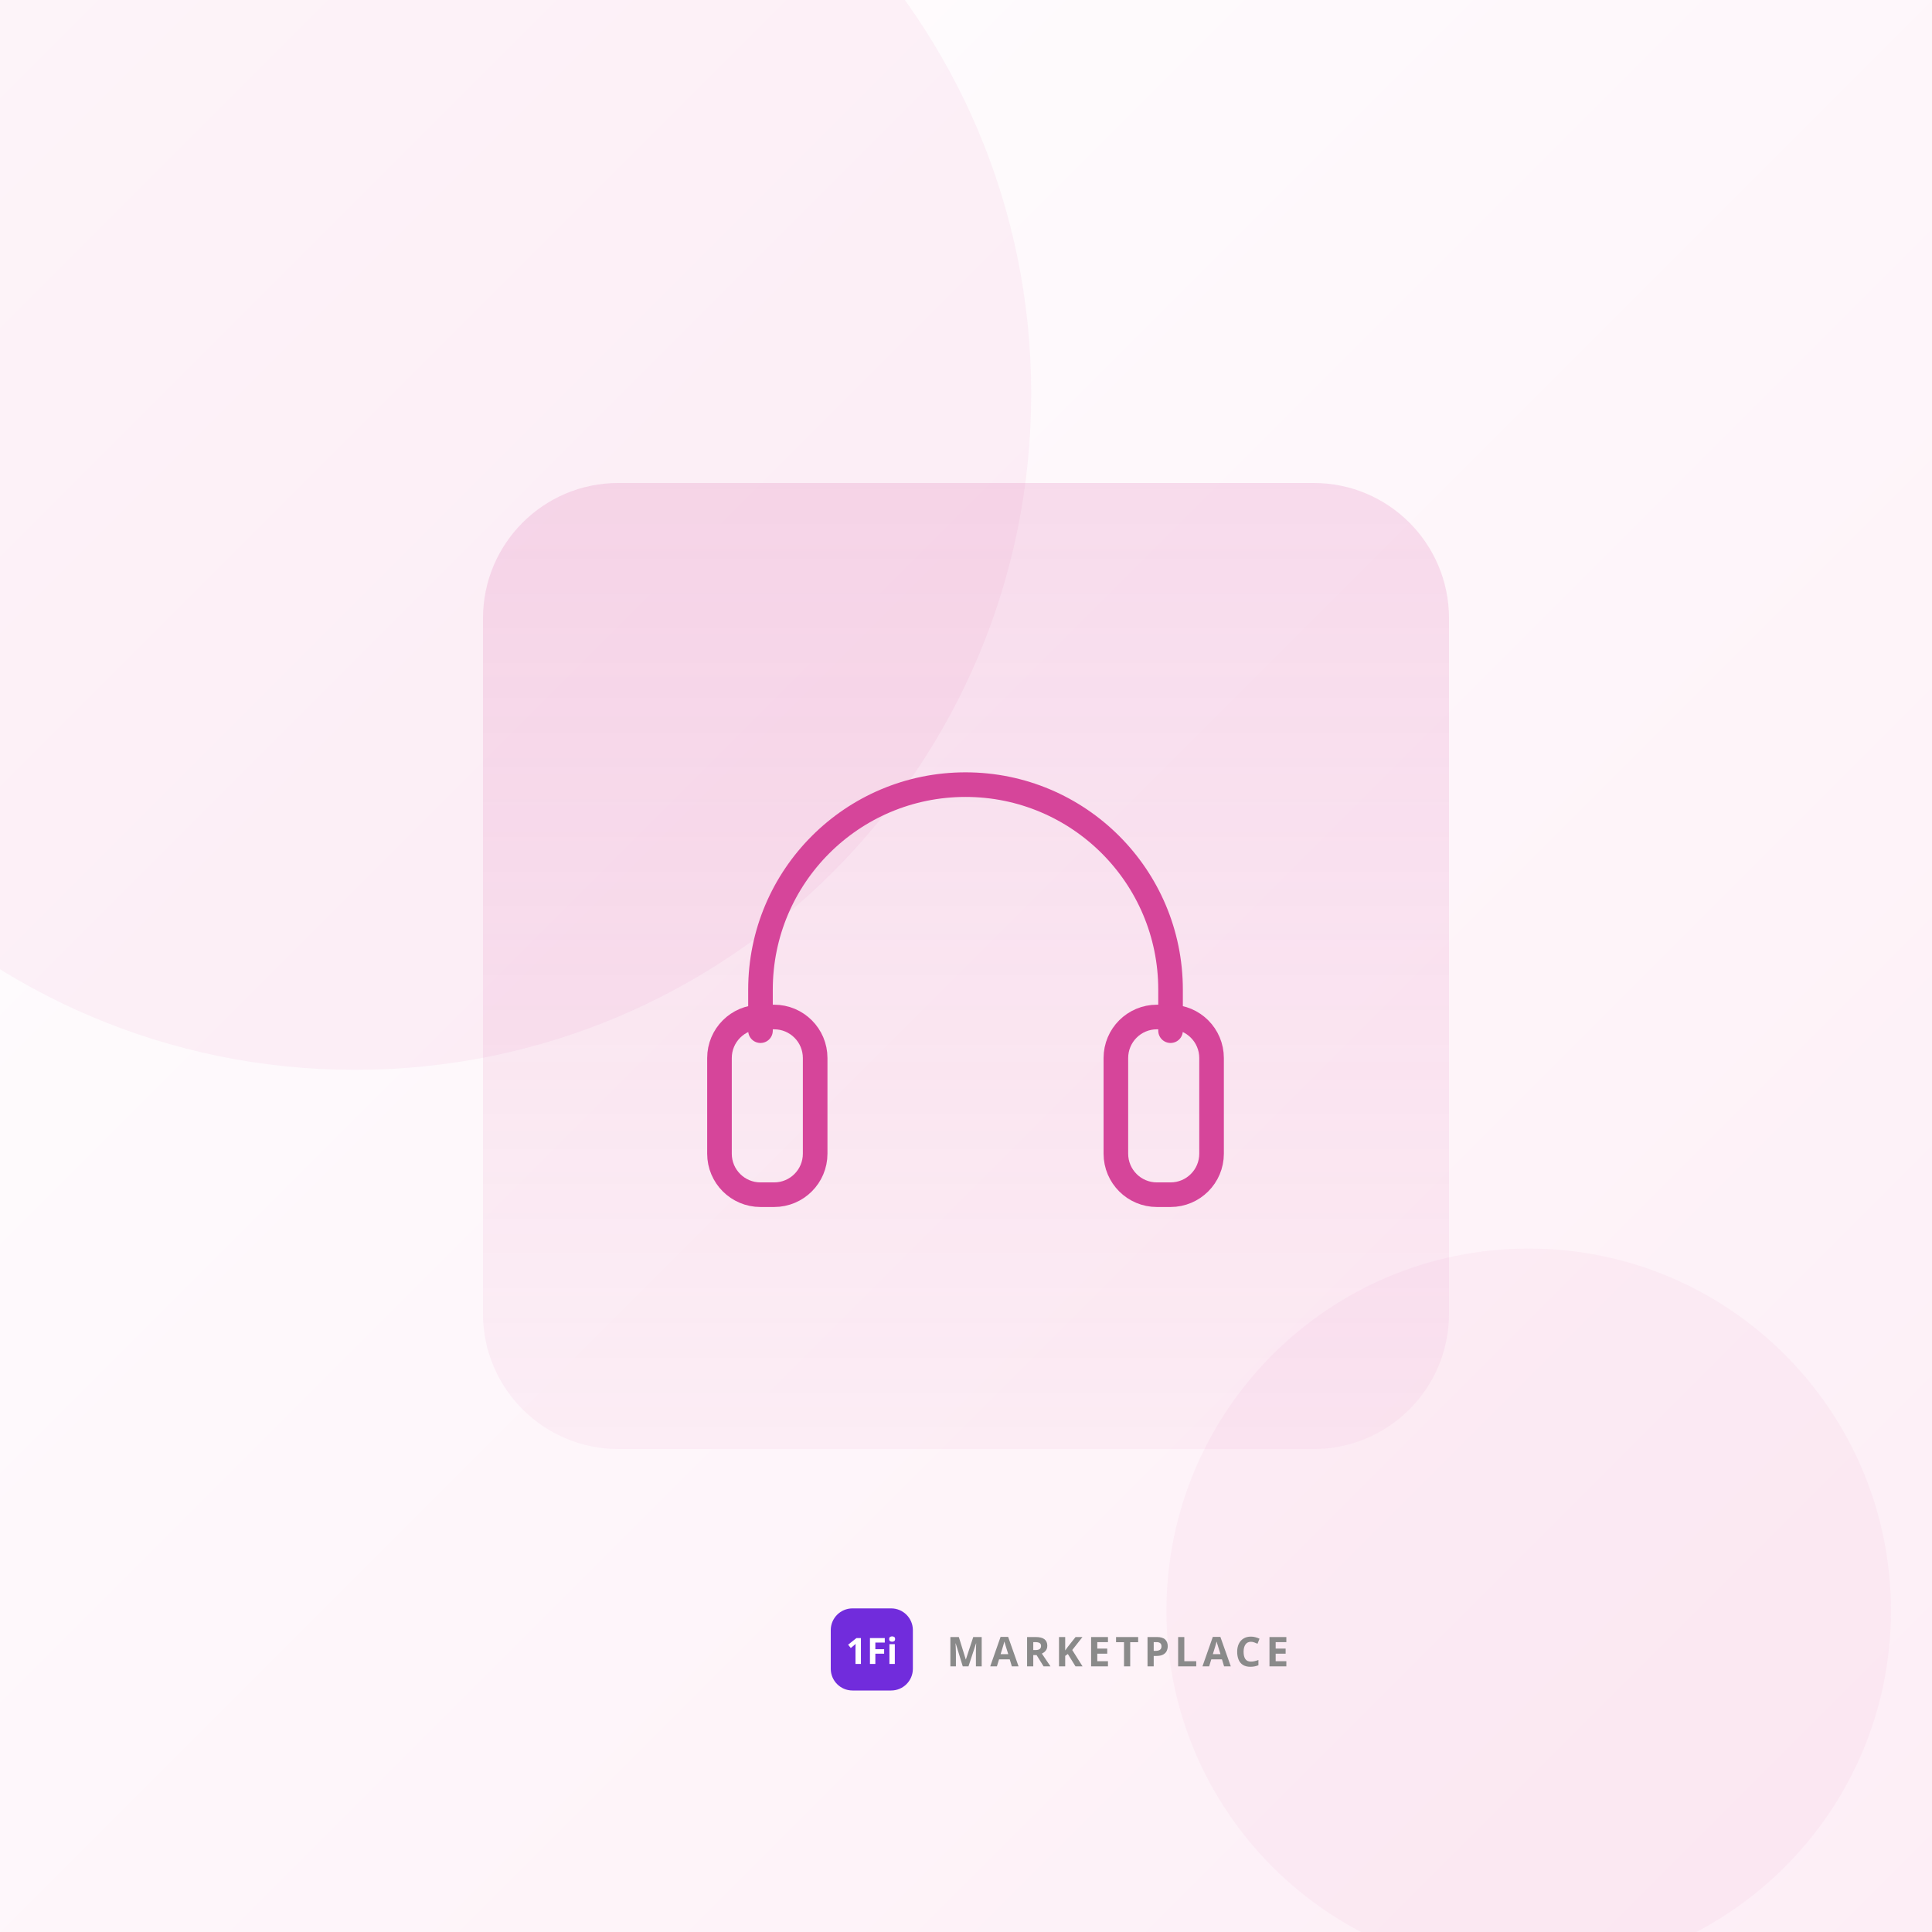
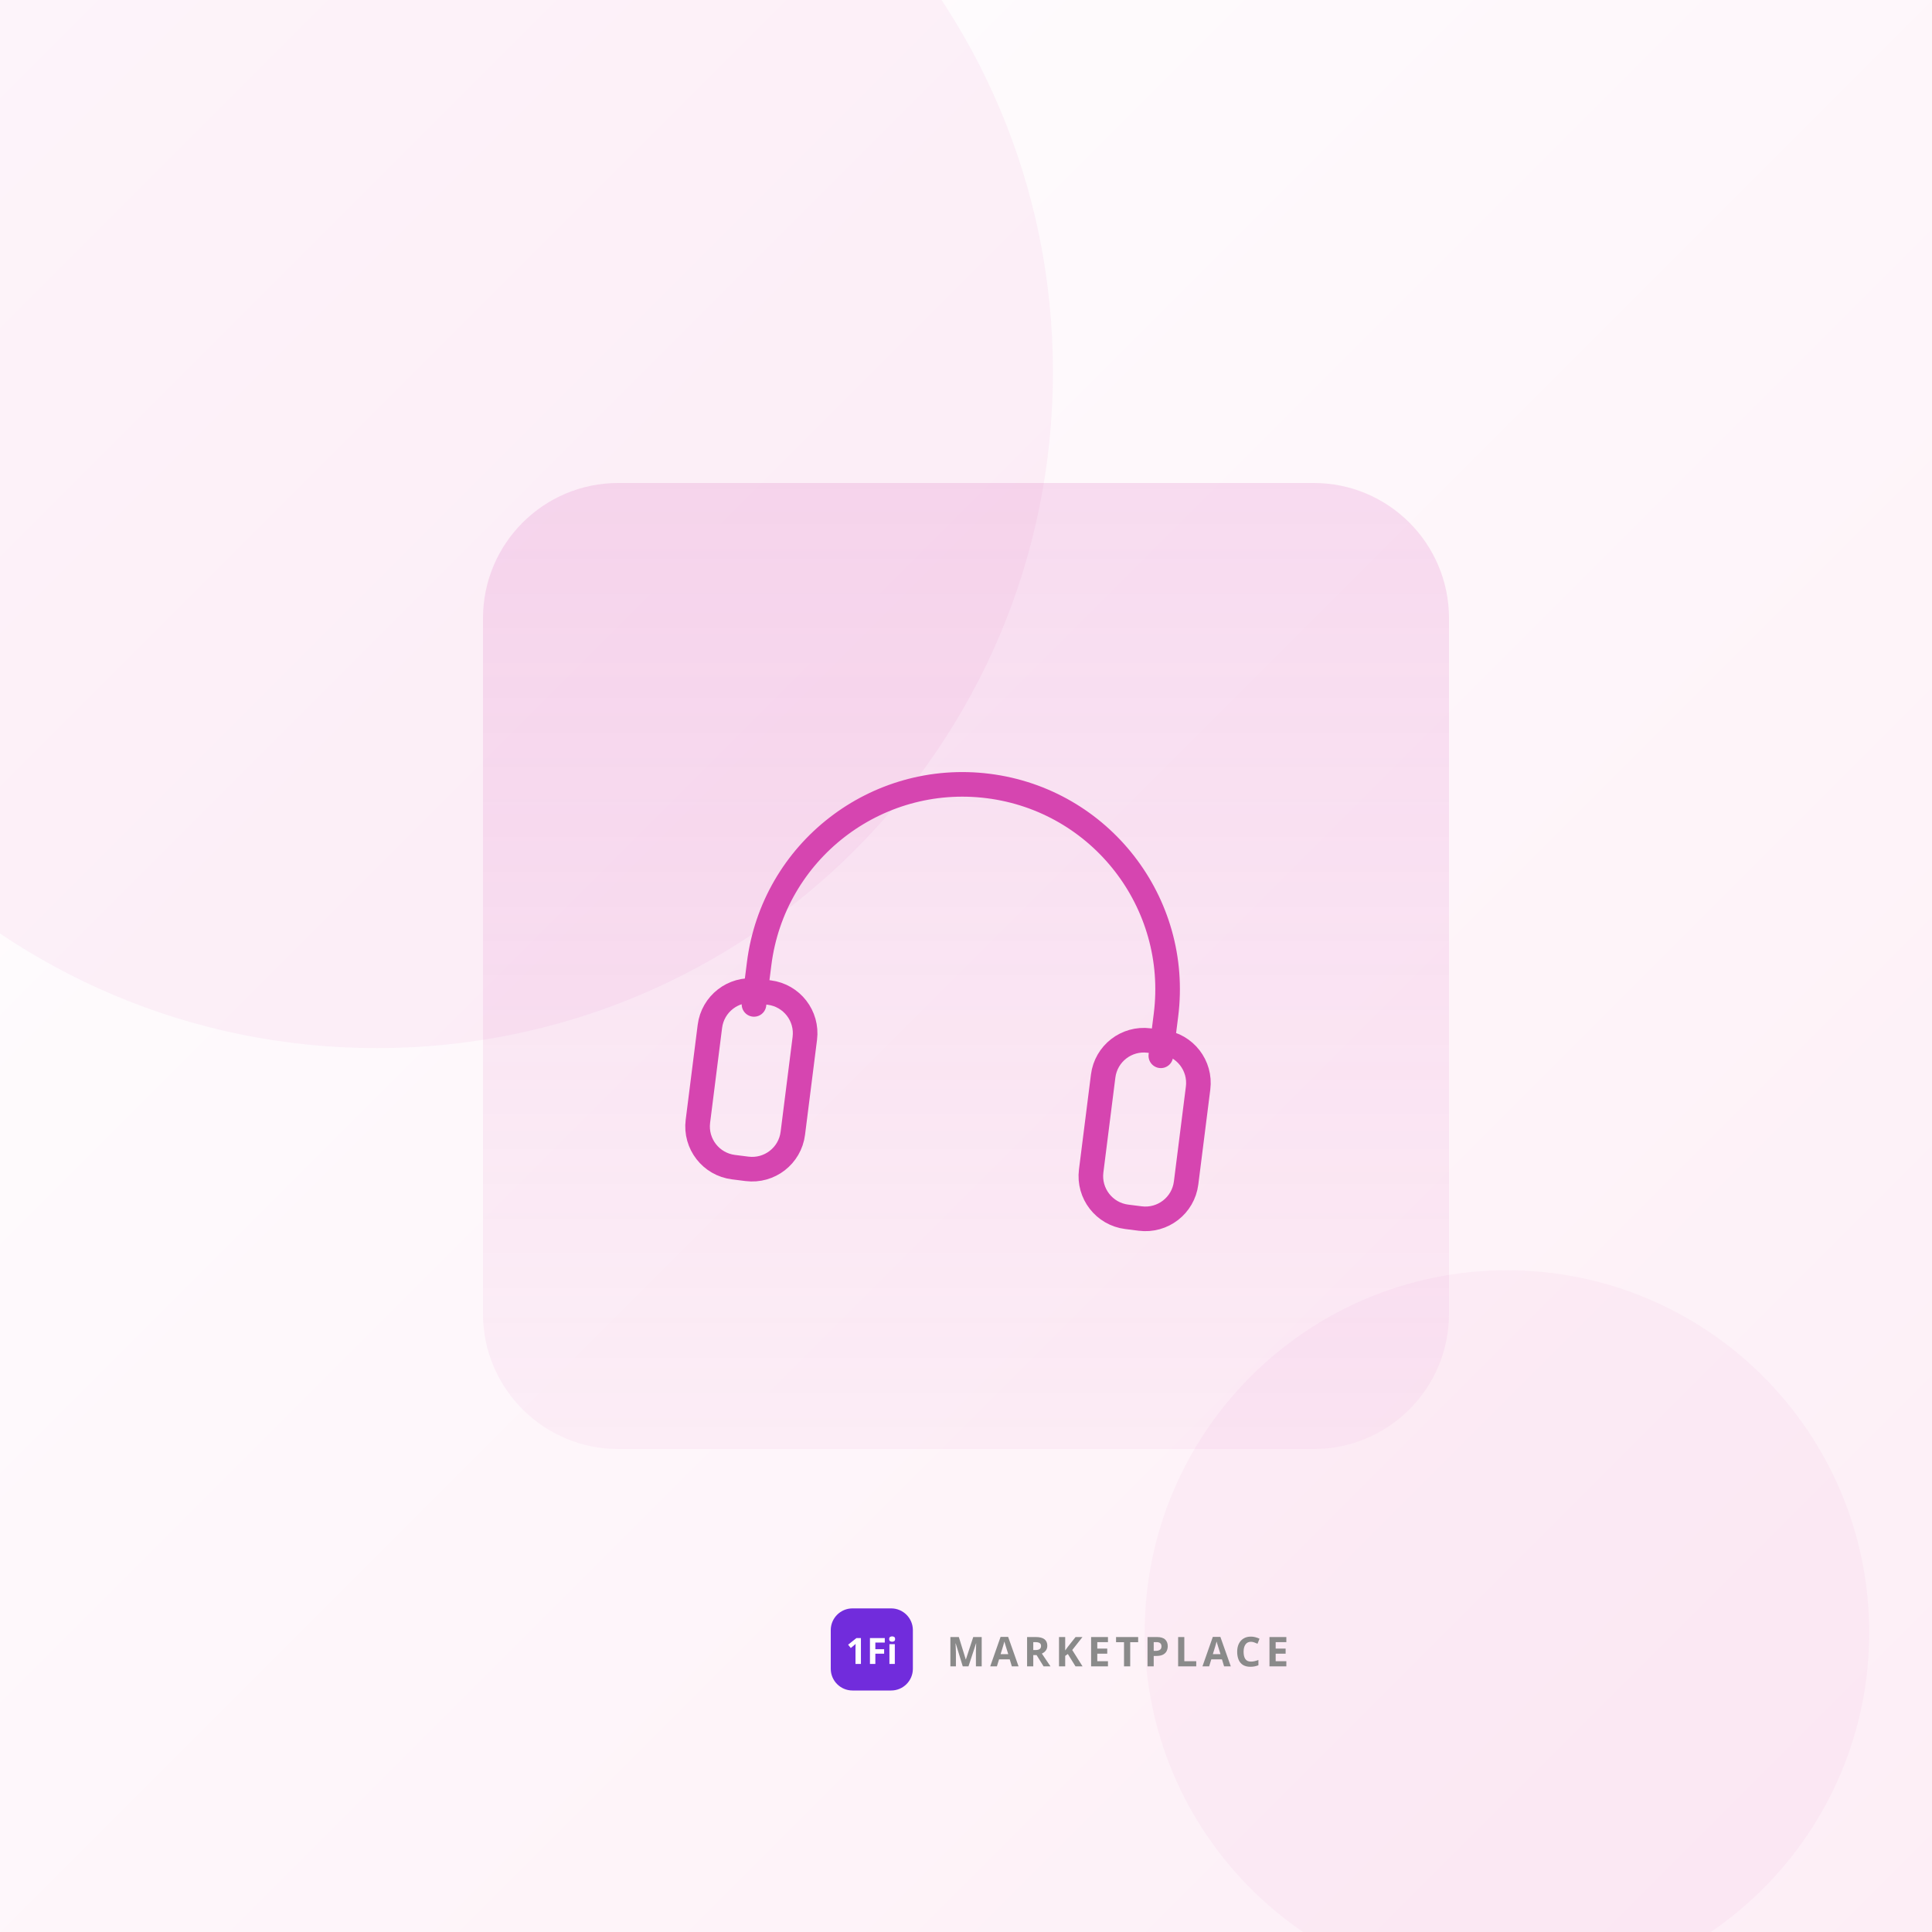
<svg xmlns="http://www.w3.org/2000/svg" viewBox="0 0 800 800" role="img" aria-label="Sony WH-1000XM6">
  <defs>
    <linearGradient id="bg" x1="0" y1="0" x2="1" y2="1">
      <stop offset="0" stop-color="#ffffff" />
      <stop offset="1" stop-color="#FDEEF6" />
    </linearGradient>
    <linearGradient id="pill" x1="0" y1="0" x2="0" y2="1">
-       <stop offset="0" stop-color="#D6459A" stop-opacity="0.16" />
-       <stop offset="1" stop-color="#D6459A" stop-opacity="0.05" />
+       <stop offset="0" stop-color="#d645b0" stop-opacity="0.16" />
+       <stop offset="1" stop-color="#d645b0" stop-opacity="0.05" />
    </linearGradient>
  </defs>
  <rect width="800" height="800" fill="url(#bg)" />
-   <circle cx="147" cy="163" r="280" fill="#D6459A" opacity="0.06" />
-   <circle cx="633" cy="667" r="150" fill="#D6459A" opacity="0.05" />
+   <circle cx="156" cy="154" r="280" fill="#d645b0" opacity="0.06" />
+   <circle cx="624" cy="676" r="150" fill="#d645b0" opacity="0.05" />
  <rect x="200" y="200" width="400" height="400" rx="56" fill="url(#pill)" />
-   <g transform="translate(230 240) scale(2.83)" fill="none" stroke="#D6459A" stroke-width="3.6" stroke-linecap="round" stroke-linejoin="round">
-     <path d="M30 66 v-6 a30 30 0 0 1 60 0 v6" />
-     <rect x="24" y="64" width="14" height="26" rx="6" />
-     <rect x="82" y="64" width="14" height="26" rx="6" />
+   <g transform="translate(400 400) rotate(7.2) scale(1 1) translate(-400 -400)">
+     <g transform="translate(230 240) scale(2.83)" fill="none" stroke="#d645b0" stroke-width="3.6" stroke-linecap="round" stroke-linejoin="round">
+       <path d="M30 66 v-6 a30 30 0 0 1 60 0 v6" />
+       <rect x="24" y="64" width="14" height="26" rx="6" />
+       <rect x="82" y="64" width="14" height="26" rx="6" />
+     </g>
  </g>
  <g transform="translate(348 690)" aria-label="Sony WH-1000XM6">
    <rect x="-4" y="-24" width="34" height="34" rx="9" fill="#712CDC" />
    <text x="13" y="-1" text-anchor="middle" font-family="Geist, Segoe UI, system-ui, sans-serif" font-size="15" font-weight="700" fill="#ffffff">1Fi</text>
    <text x="44" y="0" font-family="Geist, Segoe UI, system-ui, sans-serif" font-size="17" font-weight="600" letter-spacing="2" fill="#8a8a8a">MARKETPLACE</text>
  </g>
</svg>
